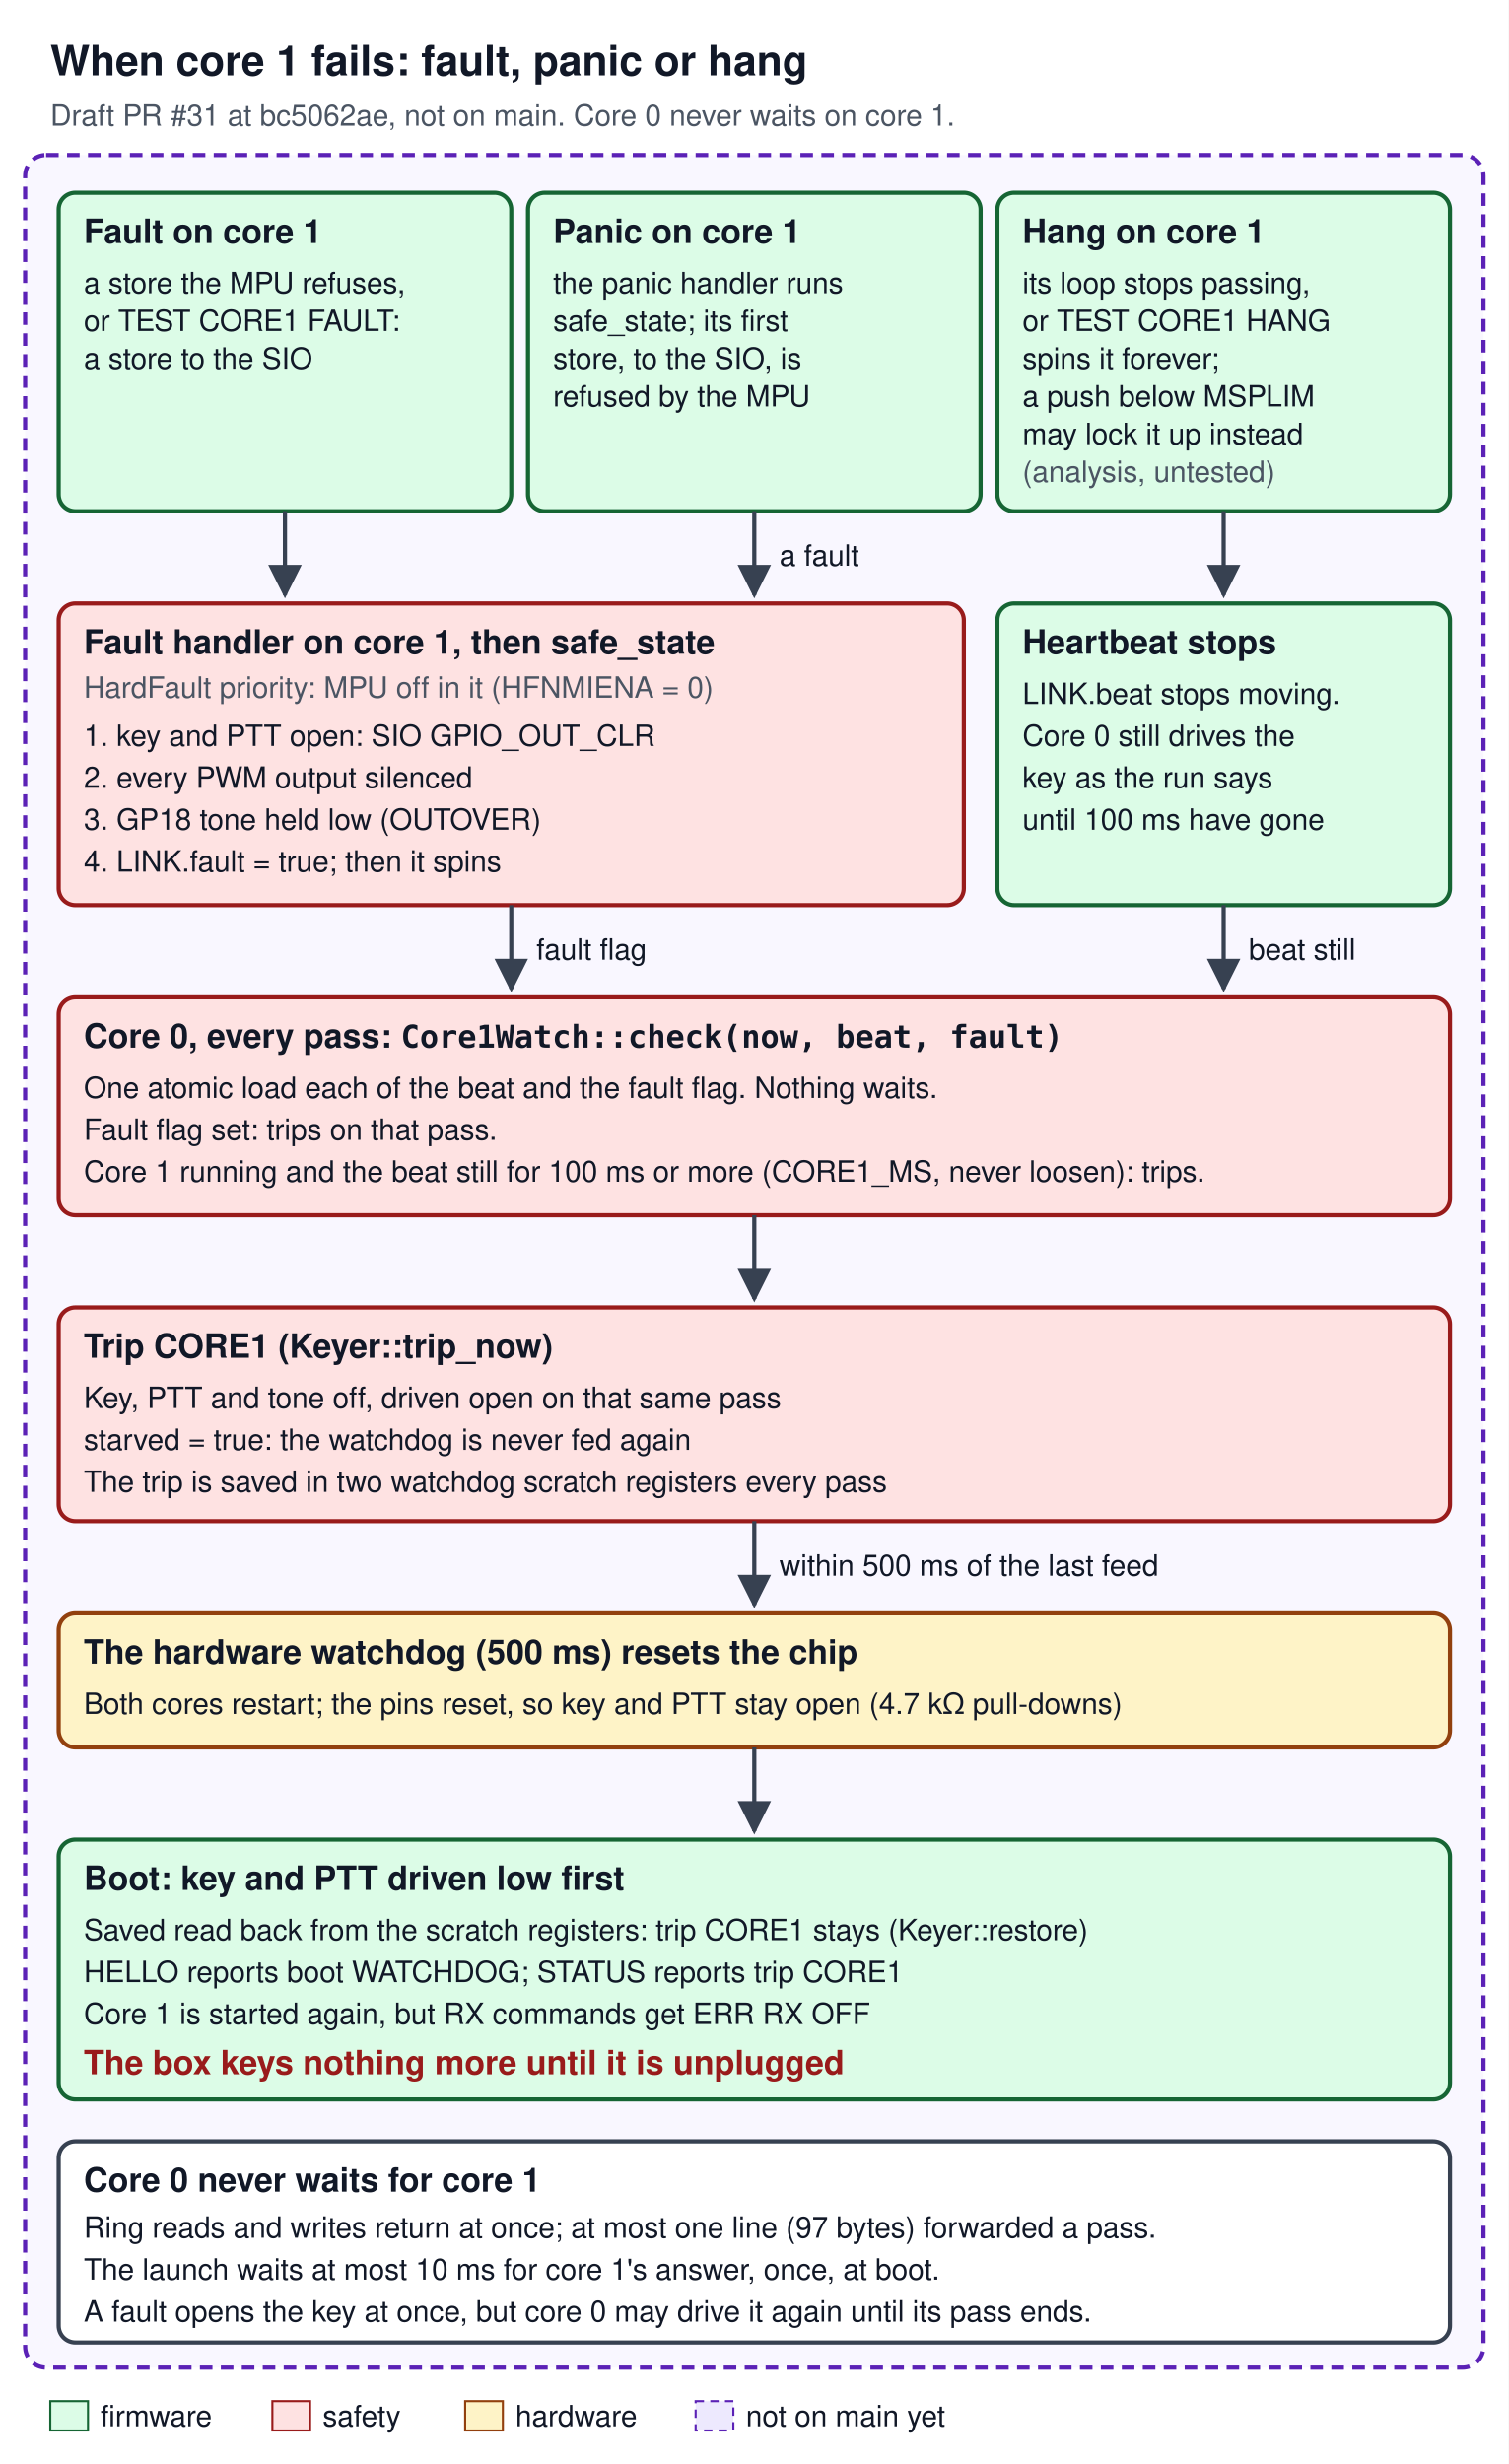
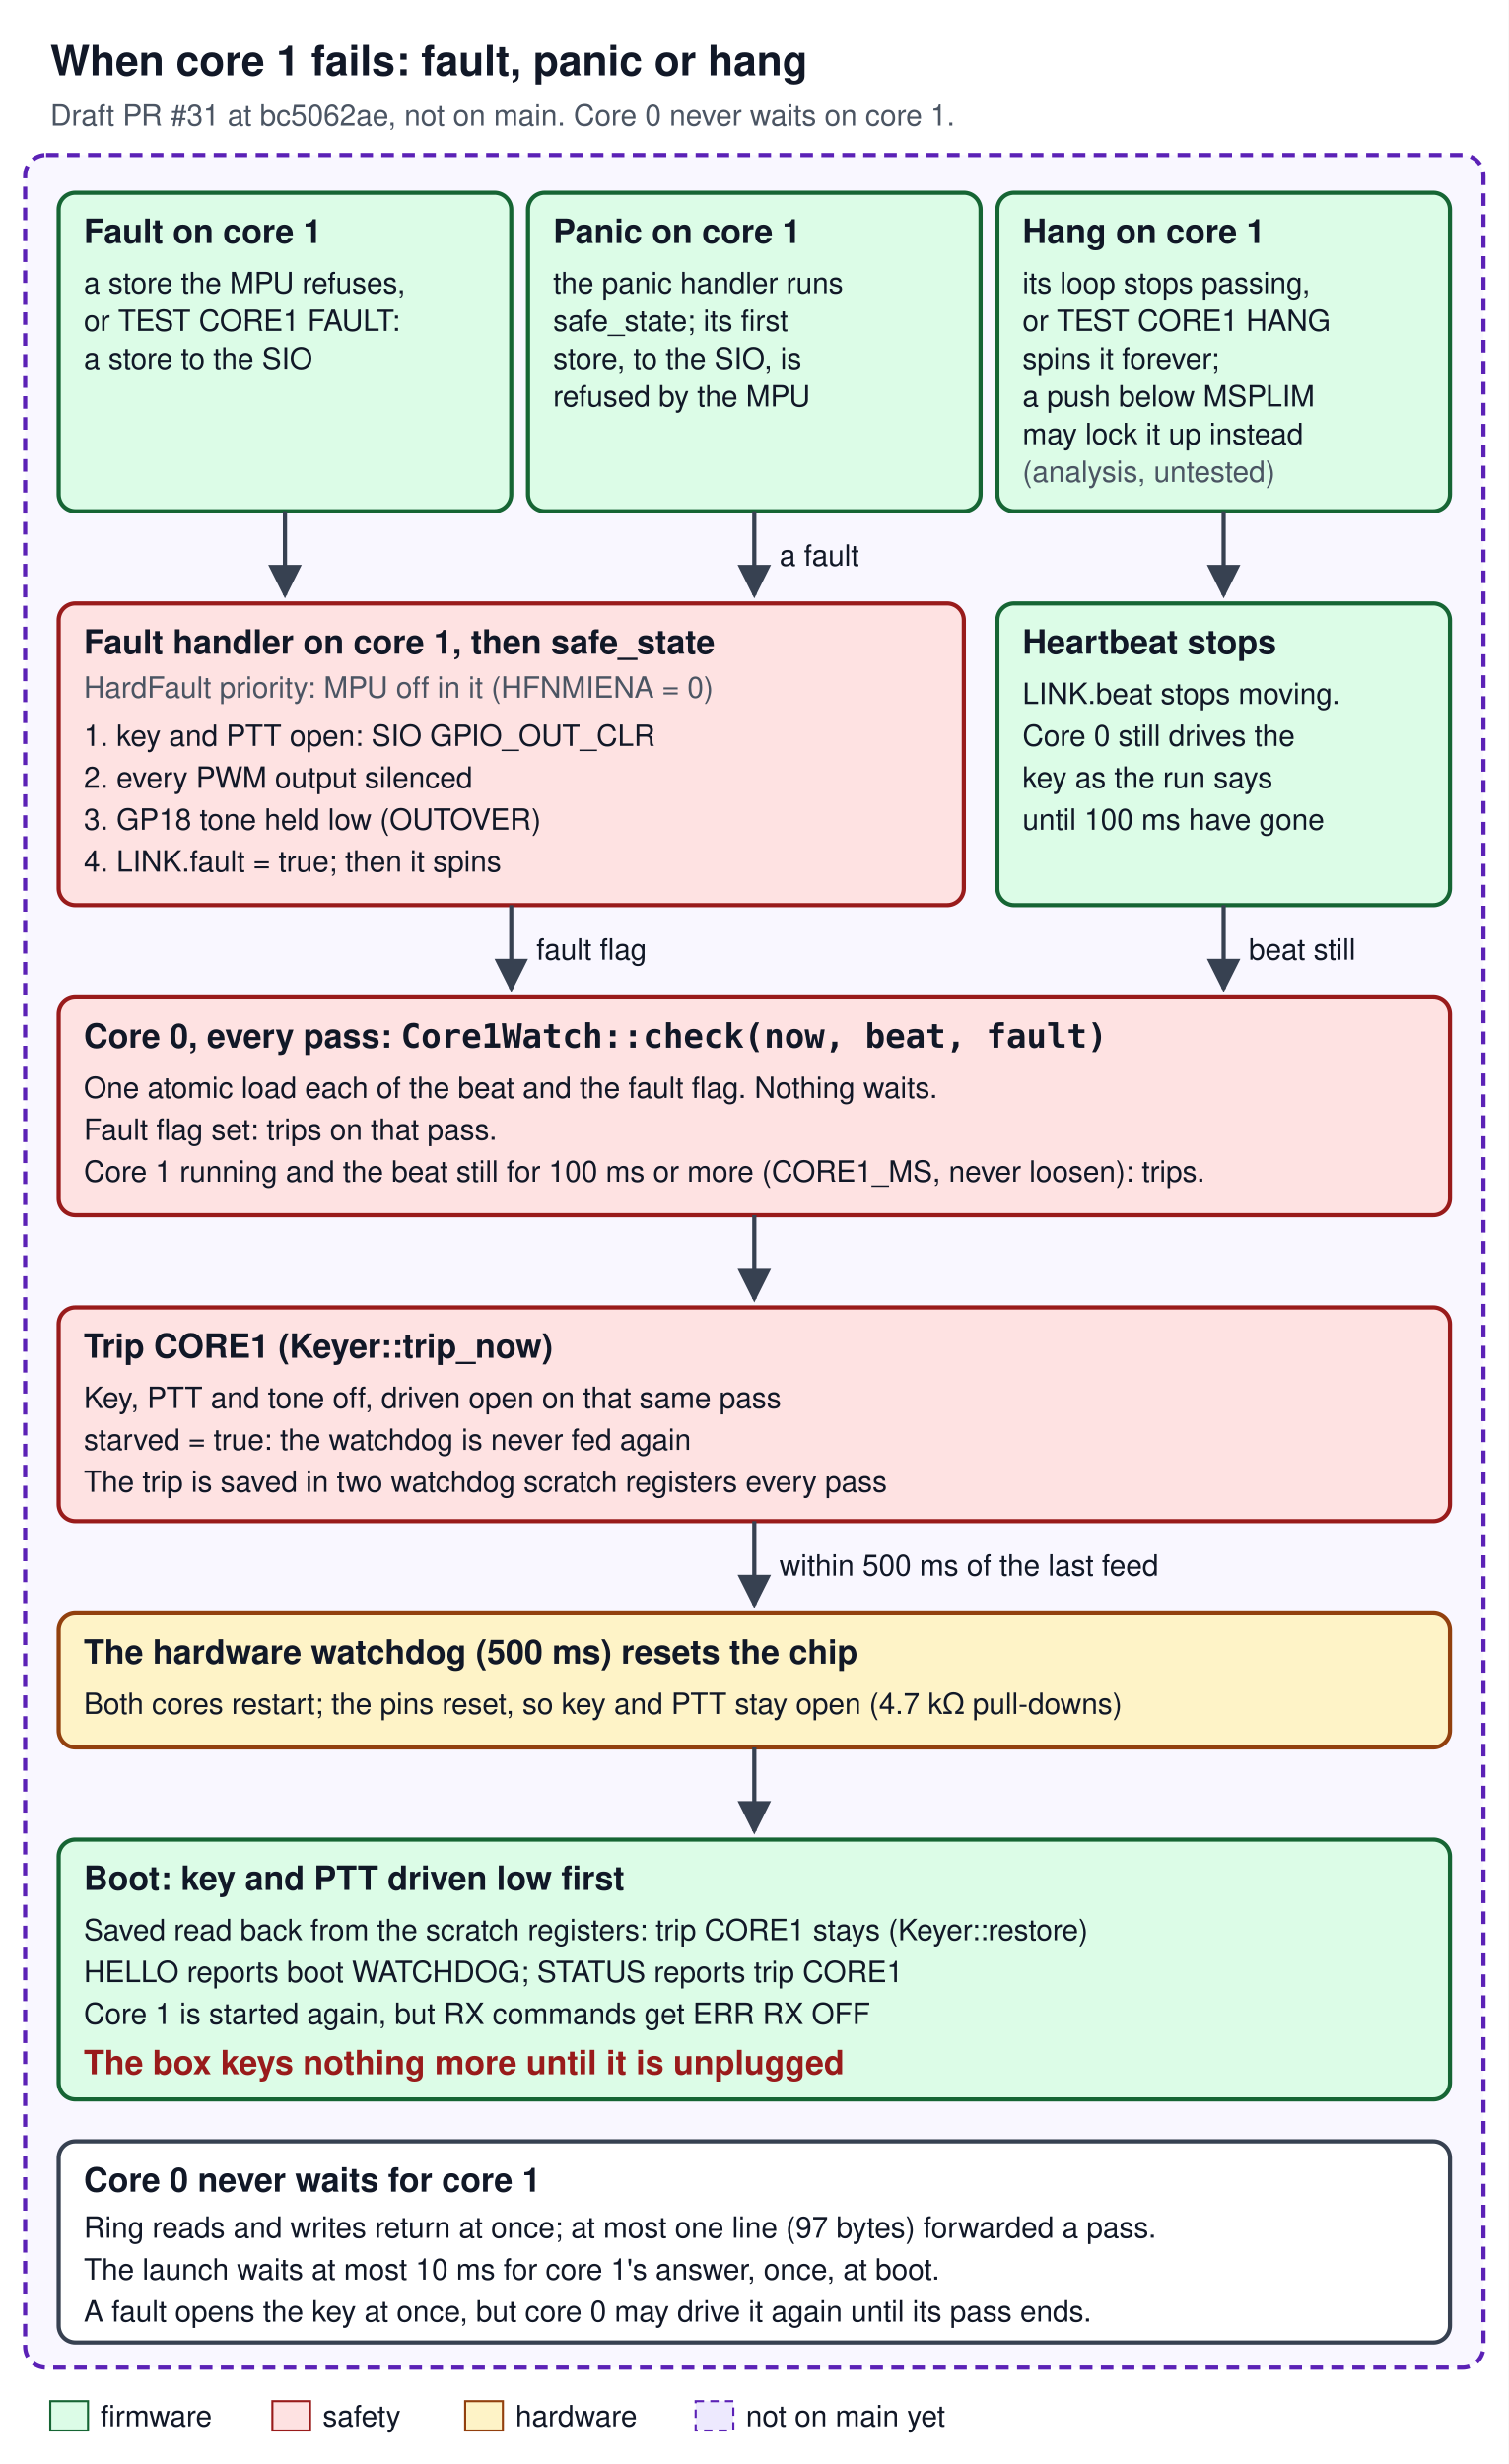
<svg xmlns="http://www.w3.org/2000/svg" viewBox="0 0 720 1176" width="720" height="1176" font-family="Helvetica, Arial, 'Liberation Sans', sans-serif" font-size="16" fill="#111827">
  <defs>
    <marker id="k11f-arrow" viewBox="0 0 10 10" refX="9" refY="5" markerWidth="8" markerHeight="8" orient="auto-start-reverse">
      <path d="M0,0 L10,5 L0,10 z" fill="#374151" />
    </marker>
  </defs>
  <rect x="0" y="0" width="720" height="1176" fill="#ffffff" />
  <text x="24" y="36" font-size="20" font-weight="bold">When core 1 fails: fault, panic or hang</text>
  <text x="24" y="60" font-size="14" fill="#4b5563">Draft PR #31 at bc5062ae, not on main. Core 0 never waits on core 1.</text>
  <rect x="12" y="74" width="696" height="1056" rx="10" fill="#ede9fe" fill-opacity="0.35" stroke="#5b21b6" stroke-width="2" stroke-dasharray="6 4" />
  <rect x="28" y="92" width="216" height="152" rx="8" fill="#dcfce7" stroke="#166534" stroke-width="2" />
  <text x="40" y="116" font-weight="bold">Fault on core 1</text>
  <text x="40" y="140" font-size="14">a store the MPU refuses,</text>
  <text x="40" y="158" font-size="14">or TEST CORE1 FAULT:</text>
  <text x="40" y="176" font-size="14">a store to the SIO</text>
  <rect x="252" y="92" width="216" height="152" rx="8" fill="#dcfce7" stroke="#166534" stroke-width="2" />
  <text x="264" y="116" font-weight="bold">Panic on core 1</text>
  <text x="264" y="140" font-size="14">the panic handler runs</text>
  <text x="264" y="158" font-size="14">safe_state; its first</text>
  <text x="264" y="176" font-size="14">store, to the SIO, is</text>
  <text x="264" y="194" font-size="14">refused by the MPU</text>
  <rect x="476" y="92" width="216" height="152" rx="8" fill="#dcfce7" stroke="#166534" stroke-width="2" />
  <text x="488" y="116" font-weight="bold">Hang on core 1</text>
  <text x="488" y="140" font-size="14">its loop stops passing,</text>
  <text x="488" y="158" font-size="14">or TEST CORE1 HANG</text>
  <text x="488" y="176" font-size="14">spins it forever;</text>
  <text x="488" y="194" font-size="14">a push below MSPLIM</text>
  <text x="488" y="212" font-size="14">may lock it up instead</text>
  <text x="488" y="230" font-size="14" fill="#4b5563">(analysis, untested)</text>
  <line x1="136" y1="244" x2="136" y2="284" stroke="#374151" stroke-width="2" marker-end="url(#k11f-arrow)" />
  <line x1="360" y1="244" x2="360" y2="284" stroke="#374151" stroke-width="2" marker-end="url(#k11f-arrow)" />
  <text x="372" y="270" font-size="14">a fault</text>
  <line x1="584" y1="244" x2="584" y2="284" stroke="#374151" stroke-width="2" marker-end="url(#k11f-arrow)" />
  <rect x="28" y="288" width="432" height="144" rx="8" fill="#fee2e2" stroke="#991b1b" stroke-width="2" />
  <text x="40" y="312" font-weight="bold">Fault handler on core 1, then safe_state</text>
  <text x="40" y="333" font-size="14" fill="#4b5563">HardFault priority: MPU off in it (HFNMIENA = 0)</text>
  <text x="40" y="356" font-size="14">1. key and PTT open: SIO GPIO_OUT_CLR</text>
  <text x="40" y="376" font-size="14">2. every PWM output silenced</text>
  <text x="40" y="396" font-size="14">3. GP18 tone held low (OUTOVER)</text>
  <text x="40" y="416" font-size="14">4. LINK.fault = true; then it spins</text>
  <rect x="476" y="288" width="216" height="144" rx="8" fill="#dcfce7" stroke="#166534" stroke-width="2" />
  <text x="488" y="312" font-weight="bold">Heartbeat stops</text>
  <text x="488" y="336" font-size="14">LINK.beat stops moving.</text>
  <text x="488" y="356" font-size="14">Core 0 still drives the</text>
  <text x="488" y="376" font-size="14">key as the run says</text>
  <text x="488" y="396" font-size="14">until 100 ms have gone</text>
  <line x1="244" y1="432" x2="244" y2="472" stroke="#374151" stroke-width="2" marker-end="url(#k11f-arrow)" />
  <text x="256" y="458" font-size="14">fault flag</text>
  <line x1="584" y1="432" x2="584" y2="472" stroke="#374151" stroke-width="2" marker-end="url(#k11f-arrow)" />
  <text x="596" y="458" font-size="14">beat still</text>
  <rect x="28" y="476" width="664" height="104" rx="8" fill="#fee2e2" stroke="#991b1b" stroke-width="2" />
-   <text x="40" y="500" font-weight="bold">Core 0, every pass: <tspan font-family="Menlo, Consolas, 'DejaVu Sans Mono', monospace" font-size="15">Core1Watch::check(now, beat, fault)</tspan>
+   <text x="40" y="500" font-weight="bold">Core 0, every pass: <tspan font-family="Menlo, Consolas, 'DejaVu Sans Mono', monospace" font-size="16">Core1Watch::check(now, beat, fault)</tspan>
  </text>
  <text x="40" y="524" font-size="14">One atomic load each of the beat and the fault flag. Nothing waits.</text>
  <text x="40" y="544" font-size="14">Fault flag set: trips on that pass.</text>
  <text x="40" y="564" font-size="14">Core 1 running and the beat still for 100 ms or more (CORE1_MS, never loosen): trips.</text>
  <line x1="360" y1="580" x2="360" y2="620" stroke="#374151" stroke-width="2" marker-end="url(#k11f-arrow)" />
  <rect x="28" y="624" width="664" height="102" rx="8" fill="#fee2e2" stroke="#991b1b" stroke-width="2" />
  <text x="40" y="648" font-weight="bold">Trip CORE1 (Keyer::trip_now)</text>
  <text x="40" y="672" font-size="14">Key, PTT and tone off, driven open on that same pass</text>
  <text x="40" y="692" font-size="14">starved = true: the watchdog is never fed again</text>
  <text x="40" y="712" font-size="14">The trip is saved in two watchdog scratch registers every pass</text>
  <line x1="360" y1="726" x2="360" y2="766" stroke="#374151" stroke-width="2" marker-end="url(#k11f-arrow)" />
  <text x="372" y="752" font-size="14">within 500 ms of the last feed</text>
  <rect x="28" y="770" width="664" height="64" rx="8" fill="#fef3c7" stroke="#92400e" stroke-width="2" />
  <text x="40" y="794" font-weight="bold">The hardware watchdog (500 ms) resets the chip</text>
  <text x="40" y="818" font-size="14">Both cores restart; the pins reset, so key and PTT stay open (4.7 kΩ pull-downs)</text>
  <line x1="360" y1="834" x2="360" y2="874" stroke="#374151" stroke-width="2" marker-end="url(#k11f-arrow)" />
  <rect x="28" y="878" width="664" height="124" rx="8" fill="#dcfce7" stroke="#166534" stroke-width="2" />
  <text x="40" y="902" font-weight="bold">Boot: key and PTT driven low first</text>
  <text x="40" y="926" font-size="14">Saved read back from the scratch registers: trip CORE1 stays (Keyer::restore)</text>
  <text x="40" y="946" font-size="14">HELLO reports boot WATCHDOG; STATUS reports trip CORE1</text>
  <text x="40" y="966" font-size="14">Core 1 is started again, but RX commands get ERR RX OFF</text>
  <text x="40" y="990" font-weight="bold" fill="#991b1b">The box keys nothing more until it is unplugged</text>
  <rect x="28" y="1022" width="664" height="96" rx="8" fill="#ffffff" stroke="#374151" stroke-width="2" />
  <text x="40" y="1046" font-weight="bold">Core 0 never waits for core 1</text>
  <text x="40" y="1068" font-size="14">Ring reads and writes return at once; at most one line (97 bytes) forwarded a pass.</text>
  <text x="40" y="1088" font-size="14">The launch waits at most 10 ms for core 1's answer, once, at boot.</text>
  <text x="40" y="1108" font-size="14">A fault opens the key at once, but core 0 may drive it again until its pass ends.</text>
  <rect x="24" y="1146" width="18" height="14" fill="#dcfce7" stroke="#166534" />
  <text x="48" y="1158" font-size="14">firmware</text>
  <rect x="130" y="1146" width="18" height="14" fill="#fee2e2" stroke="#991b1b" />
  <text x="154" y="1158" font-size="14">safety</text>
  <rect x="222" y="1146" width="18" height="14" fill="#fef3c7" stroke="#92400e" />
  <text x="246" y="1158" font-size="14">hardware</text>
  <rect x="332" y="1146" width="18" height="14" fill="#ede9fe" stroke="#5b21b6" stroke-dasharray="4 3" />
  <text x="356" y="1158" font-size="14">not on main yet</text>
</svg>
